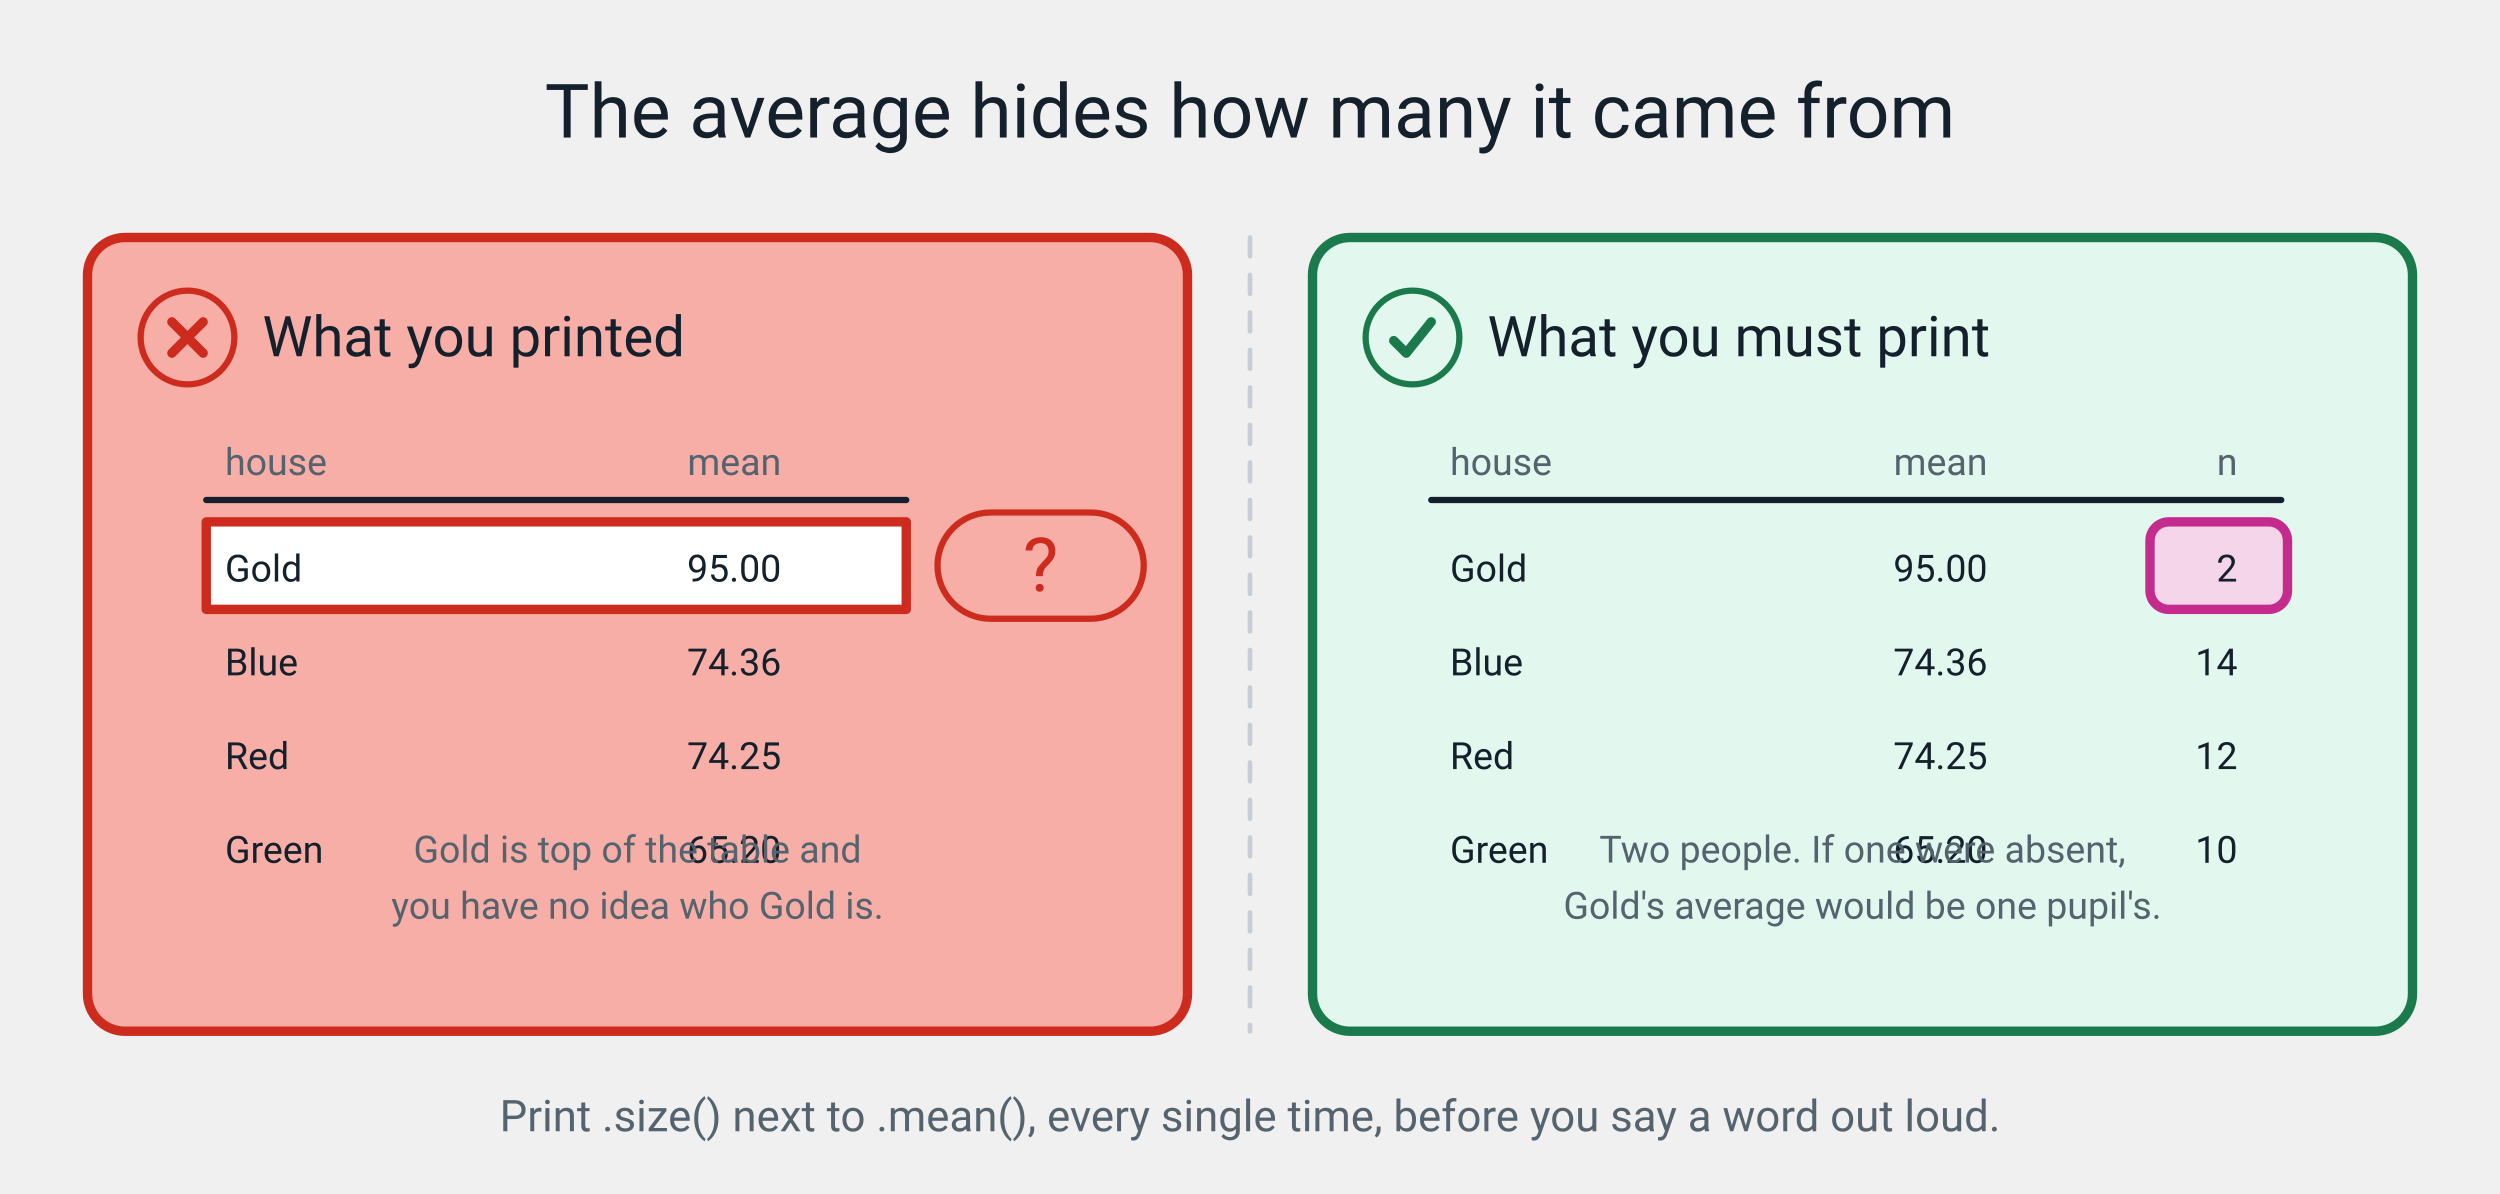
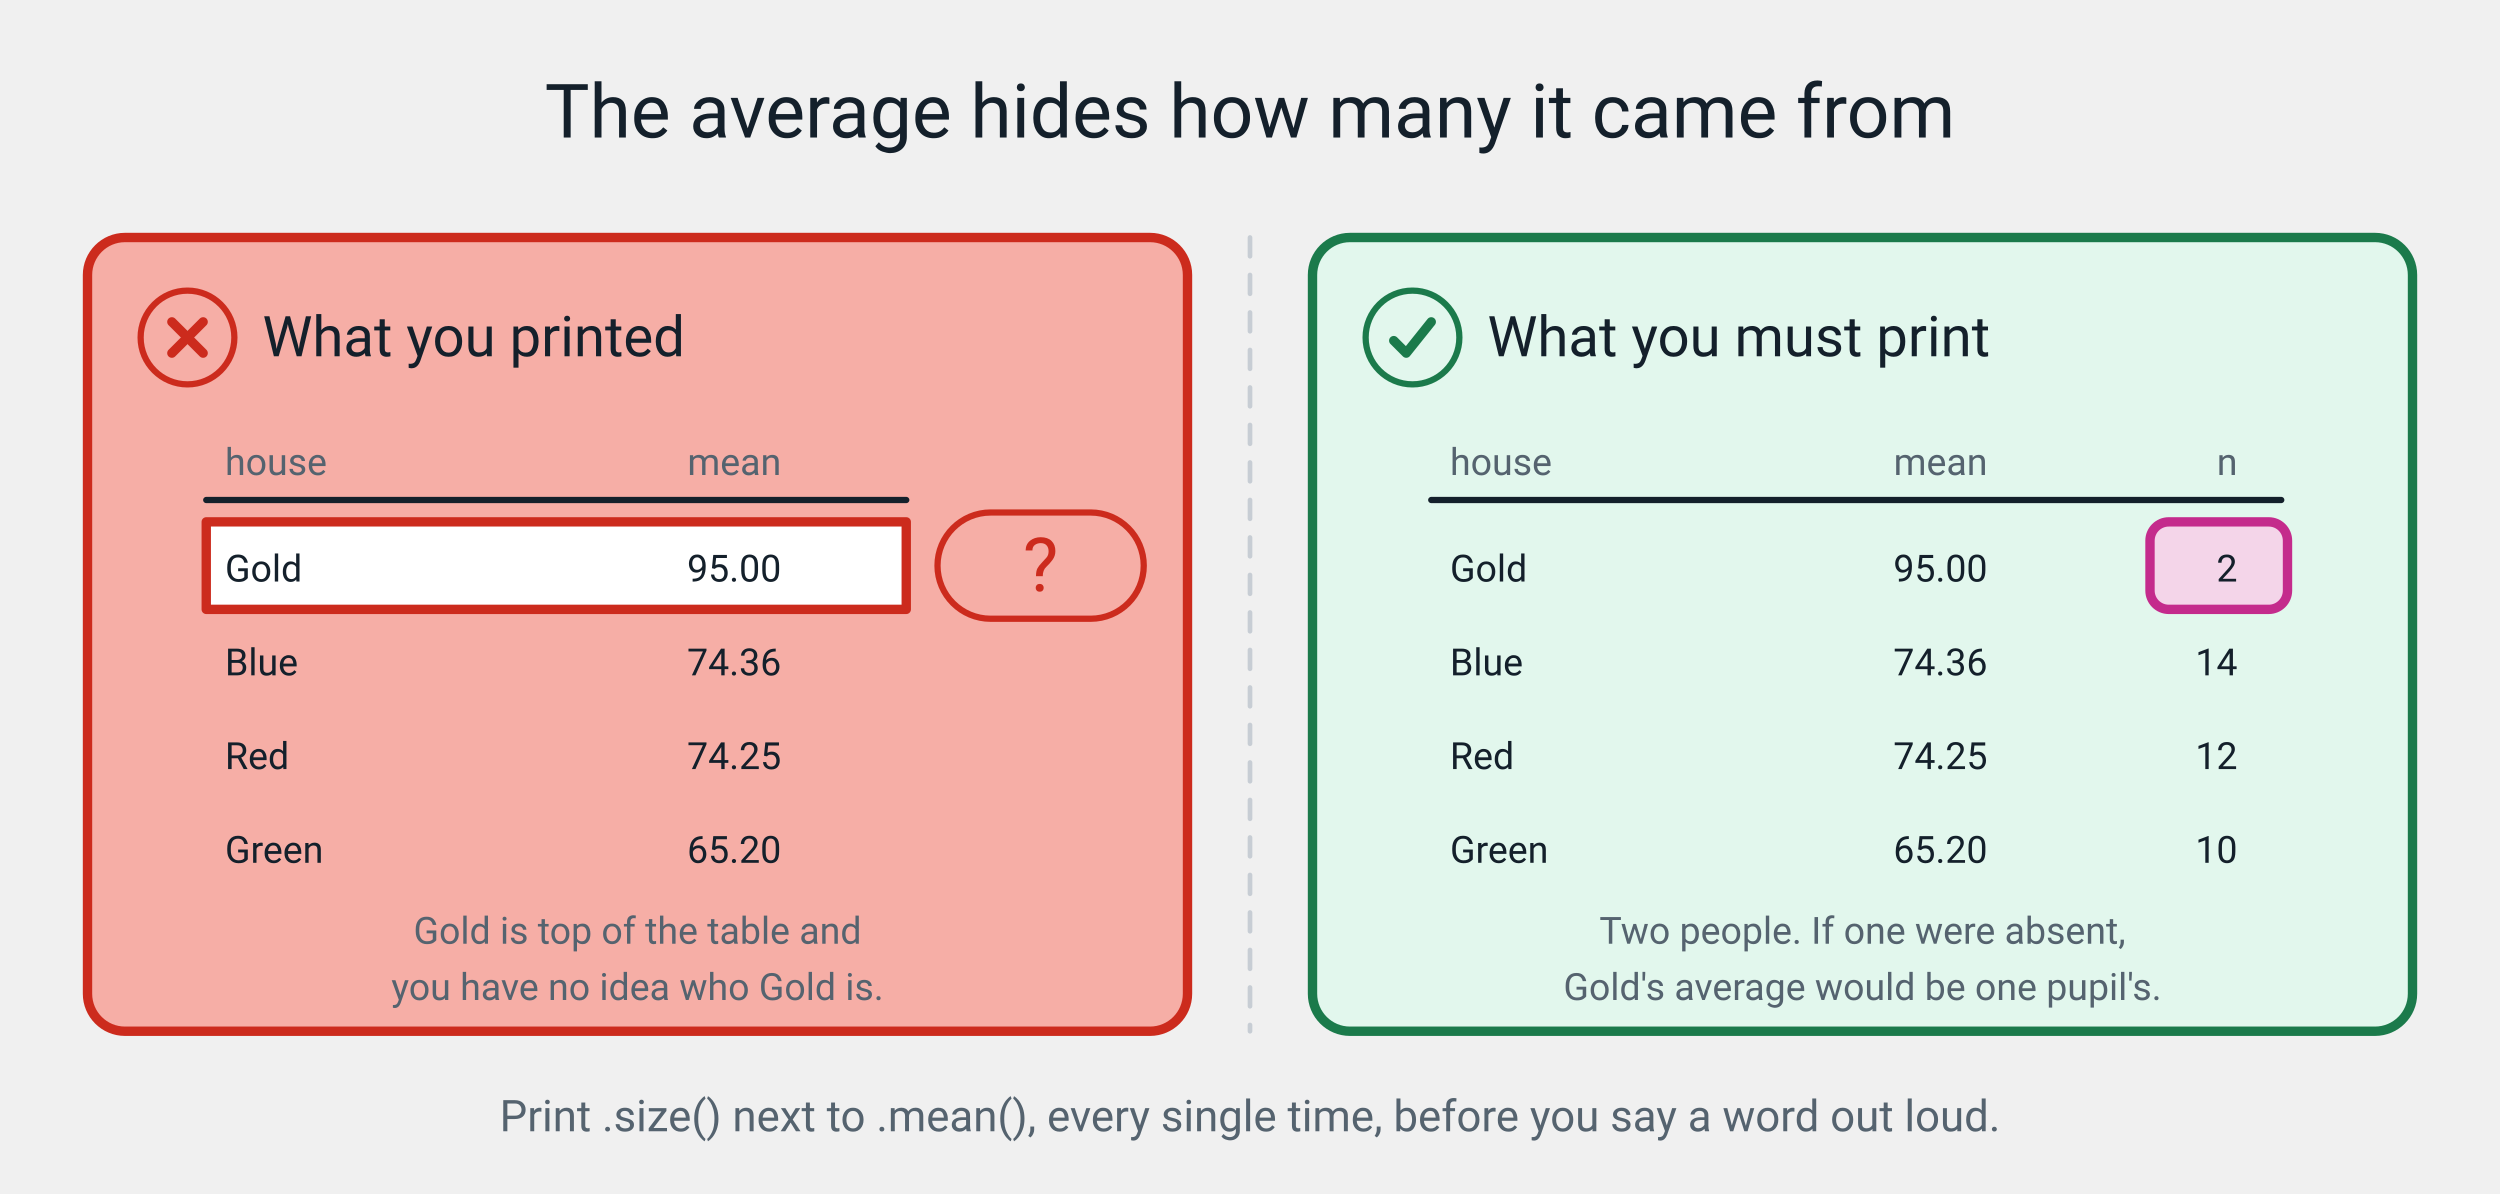
<svg xmlns="http://www.w3.org/2000/svg" viewBox="0 0 800 382" role="img">
  <text x="400" y="44" font-family="ui-sans-serif, system-ui, -apple-system, 'Segoe UI', Roboto, sans-serif" font-size="24" fill="#14202B" text-anchor="middle">The average hides how many it came from</text>
  <line x1="400" y1="76" x2="400" y2="330" stroke="#C7CDD4" stroke-width="1.5" stroke-linecap="round" stroke-dasharray="6 6" />
  <rect x="28" y="76" width="352" height="254" rx="12" fill="#F6AEA6" stroke="#CC2B1D" stroke-width="3" stroke-linejoin="round" />
  <rect x="420" y="76" width="352" height="254" rx="12" fill="#E2F7ED" stroke="#1B7A4B" stroke-width="3" stroke-linejoin="round" />
  <circle cx="60" cy="108" r="15" fill="#F6AEA6" stroke="#CC2B1D" stroke-width="2" />
  <g stroke="#CC2B1D" stroke-width="3" stroke-linecap="round">
    <line x1="55" y1="103" x2="65" y2="113" />
    <line x1="65" y1="103" x2="55" y2="113" />
  </g>
  <circle cx="452" cy="108" r="15" fill="#E2F7ED" stroke="#1B7A4B" stroke-width="2" />
  <polyline points="446,109 450,113 458,103" fill="none" stroke="#1B7A4B" stroke-width="3" stroke-linecap="round" stroke-linejoin="round" />
  <text x="84" y="114" font-family="ui-sans-serif, system-ui, -apple-system, 'Segoe UI', Roboto, sans-serif" font-size="18" fill="#14202B">What you printed</text>
  <text x="476" y="114" font-family="ui-sans-serif, system-ui, -apple-system, 'Segoe UI', Roboto, sans-serif" font-size="18" fill="#14202B">What you must print</text>
  <text x="72" y="152" font-family="ui-sans-serif, system-ui, -apple-system, 'Segoe UI', Roboto, sans-serif" font-size="12" fill="#55636F">house</text>
  <text x="250" y="152" font-family="ui-sans-serif, system-ui, -apple-system, 'Segoe UI', Roboto, sans-serif" font-size="12" fill="#55636F" text-anchor="end">mean</text>
  <line x1="66" y1="160" x2="290" y2="160" stroke="#14202B" stroke-width="2" stroke-linecap="round" />
  <rect x="66" y="167" width="224" height="28" fill="#FFFFFF" />
  <text x="72" y="182" font-family="ui-sans-serif, system-ui, -apple-system, 'Segoe UI', Roboto, sans-serif" font-size="12" fill="#14202B" dominant-baseline="central">Gold</text>
  <text x="250" y="182" font-family="ui-sans-serif, system-ui, -apple-system, 'Segoe UI', Roboto, sans-serif" font-size="12" fill="#14202B" text-anchor="end" dominant-baseline="central">95.00</text>
  <text x="72" y="212" font-family="ui-sans-serif, system-ui, -apple-system, 'Segoe UI', Roboto, sans-serif" font-size="12" fill="#14202B" dominant-baseline="central">Blue</text>
  <text x="250" y="212" font-family="ui-sans-serif, system-ui, -apple-system, 'Segoe UI', Roboto, sans-serif" font-size="12" fill="#14202B" text-anchor="end" dominant-baseline="central">74.36</text>
  <text x="72" y="242" font-family="ui-sans-serif, system-ui, -apple-system, 'Segoe UI', Roboto, sans-serif" font-size="12" fill="#14202B" dominant-baseline="central">Red</text>
  <text x="250" y="242" font-family="ui-sans-serif, system-ui, -apple-system, 'Segoe UI', Roboto, sans-serif" font-size="12" fill="#14202B" text-anchor="end" dominant-baseline="central">74.25</text>
  <text x="72" y="272" font-family="ui-sans-serif, system-ui, -apple-system, 'Segoe UI', Roboto, sans-serif" font-size="12" fill="#14202B" dominant-baseline="central">Green</text>
  <text x="250" y="272" font-family="ui-sans-serif, system-ui, -apple-system, 'Segoe UI', Roboto, sans-serif" font-size="12" fill="#14202B" text-anchor="end" dominant-baseline="central">65.20</text>
  <rect x="66" y="167" width="224" height="28" fill="none" stroke="#CC2B1D" stroke-width="3" stroke-linejoin="round" />
  <rect x="300" y="164" width="66" height="34" rx="17" fill="#F6AEA6" stroke="#CC2B1D" stroke-width="2" stroke-linejoin="round" />
  <text x="333" y="181" font-family="ui-sans-serif, system-ui, -apple-system, 'Segoe UI', Roboto, sans-serif" font-size="24" fill="#CC2B1D" text-anchor="middle" dominant-baseline="central">?</text>
-   <text x="204" y="276" font-family="ui-sans-serif, system-ui, -apple-system, 'Segoe UI', Roboto, sans-serif" font-size="12" fill="#55636F" text-anchor="middle">Gold is top of the table and</text>
-   <text x="204" y="294" font-family="ui-sans-serif, system-ui, -apple-system, 'Segoe UI', Roboto, sans-serif" font-size="12" fill="#55636F" text-anchor="middle">you have no idea who Gold is.</text>
+   <text x="204" y="302" font-family="ui-sans-serif, system-ui, -apple-system, 'Segoe UI', Roboto, sans-serif" font-size="12" fill="#55636F" text-anchor="middle">Gold is top of the table and</text>
+   <text x="204" y="320" font-family="ui-sans-serif, system-ui, -apple-system, 'Segoe UI', Roboto, sans-serif" font-size="12" fill="#55636F" text-anchor="middle">you have no idea who Gold is.</text>
  <text x="464" y="152" font-family="ui-sans-serif, system-ui, -apple-system, 'Segoe UI', Roboto, sans-serif" font-size="12" fill="#55636F">house</text>
  <text x="636" y="152" font-family="ui-sans-serif, system-ui, -apple-system, 'Segoe UI', Roboto, sans-serif" font-size="12" fill="#55636F" text-anchor="end">mean</text>
  <text x="716" y="152" font-family="ui-sans-serif, system-ui, -apple-system, 'Segoe UI', Roboto, sans-serif" font-size="12" fill="#55636F" text-anchor="end">n</text>
  <line x1="458" y1="160" x2="730" y2="160" stroke="#14202B" stroke-width="2" stroke-linecap="round" />
  <text x="464" y="182" font-family="ui-sans-serif, system-ui, -apple-system, 'Segoe UI', Roboto, sans-serif" font-size="12" fill="#14202B" dominant-baseline="central">Gold</text>
  <text x="636" y="182" font-family="ui-sans-serif, system-ui, -apple-system, 'Segoe UI', Roboto, sans-serif" font-size="12" fill="#14202B" text-anchor="end" dominant-baseline="central">95.00</text>
  <text x="716" y="182" font-family="ui-sans-serif, system-ui, -apple-system, 'Segoe UI', Roboto, sans-serif" font-size="12" fill="#14202B" text-anchor="end" dominant-baseline="central">2</text>
  <text x="464" y="212" font-family="ui-sans-serif, system-ui, -apple-system, 'Segoe UI', Roboto, sans-serif" font-size="12" fill="#14202B" dominant-baseline="central">Blue</text>
  <text x="636" y="212" font-family="ui-sans-serif, system-ui, -apple-system, 'Segoe UI', Roboto, sans-serif" font-size="12" fill="#14202B" text-anchor="end" dominant-baseline="central">74.36</text>
  <text x="716" y="212" font-family="ui-sans-serif, system-ui, -apple-system, 'Segoe UI', Roboto, sans-serif" font-size="12" fill="#14202B" text-anchor="end" dominant-baseline="central">14</text>
  <text x="464" y="242" font-family="ui-sans-serif, system-ui, -apple-system, 'Segoe UI', Roboto, sans-serif" font-size="12" fill="#14202B" dominant-baseline="central">Red</text>
  <text x="636" y="242" font-family="ui-sans-serif, system-ui, -apple-system, 'Segoe UI', Roboto, sans-serif" font-size="12" fill="#14202B" text-anchor="end" dominant-baseline="central">74.25</text>
  <text x="716" y="242" font-family="ui-sans-serif, system-ui, -apple-system, 'Segoe UI', Roboto, sans-serif" font-size="12" fill="#14202B" text-anchor="end" dominant-baseline="central">12</text>
  <text x="464" y="272" font-family="ui-sans-serif, system-ui, -apple-system, 'Segoe UI', Roboto, sans-serif" font-size="12" fill="#14202B" dominant-baseline="central">Green</text>
  <text x="636" y="272" font-family="ui-sans-serif, system-ui, -apple-system, 'Segoe UI', Roboto, sans-serif" font-size="12" fill="#14202B" text-anchor="end" dominant-baseline="central">65.20</text>
  <text x="716" y="272" font-family="ui-sans-serif, system-ui, -apple-system, 'Segoe UI', Roboto, sans-serif" font-size="12" fill="#14202B" text-anchor="end" dominant-baseline="central">10</text>
  <rect x="688" y="167" width="44" height="28" rx="6" fill="#F4D5E9" />
  <text x="716" y="182" font-family="ui-sans-serif, system-ui, -apple-system, 'Segoe UI', Roboto, sans-serif" font-size="12" fill="#14202B" text-anchor="end" dominant-baseline="central">2</text>
  <rect x="688" y="167" width="44" height="28" rx="6" fill="none" stroke="#C42B8C" stroke-width="3" stroke-linejoin="round" />
-   <text x="596" y="276" font-family="ui-sans-serif, system-ui, -apple-system, 'Segoe UI', Roboto, sans-serif" font-size="12" fill="#55636F" text-anchor="middle">Two people. If one were absent,</text>
-   <text x="596" y="294" font-family="ui-sans-serif, system-ui, -apple-system, 'Segoe UI', Roboto, sans-serif" font-size="12" fill="#55636F" text-anchor="middle">Gold's average would be one pupil's.</text>
+   <text x="596" y="302" font-family="ui-sans-serif, system-ui, -apple-system, 'Segoe UI', Roboto, sans-serif" font-size="12" fill="#55636F" text-anchor="middle">Two people. If one were absent,</text>
+   <text x="596" y="320" font-family="ui-sans-serif, system-ui, -apple-system, 'Segoe UI', Roboto, sans-serif" font-size="12" fill="#55636F" text-anchor="middle">Gold's average would be one pupil's.</text>
  <text x="400" y="362" font-family="ui-sans-serif, system-ui, -apple-system, 'Segoe UI', Roboto, sans-serif" font-size="14" fill="#55636F" text-anchor="middle">Print .size() next to .mean(), every single time, before you say a word out loud.</text>
</svg>
